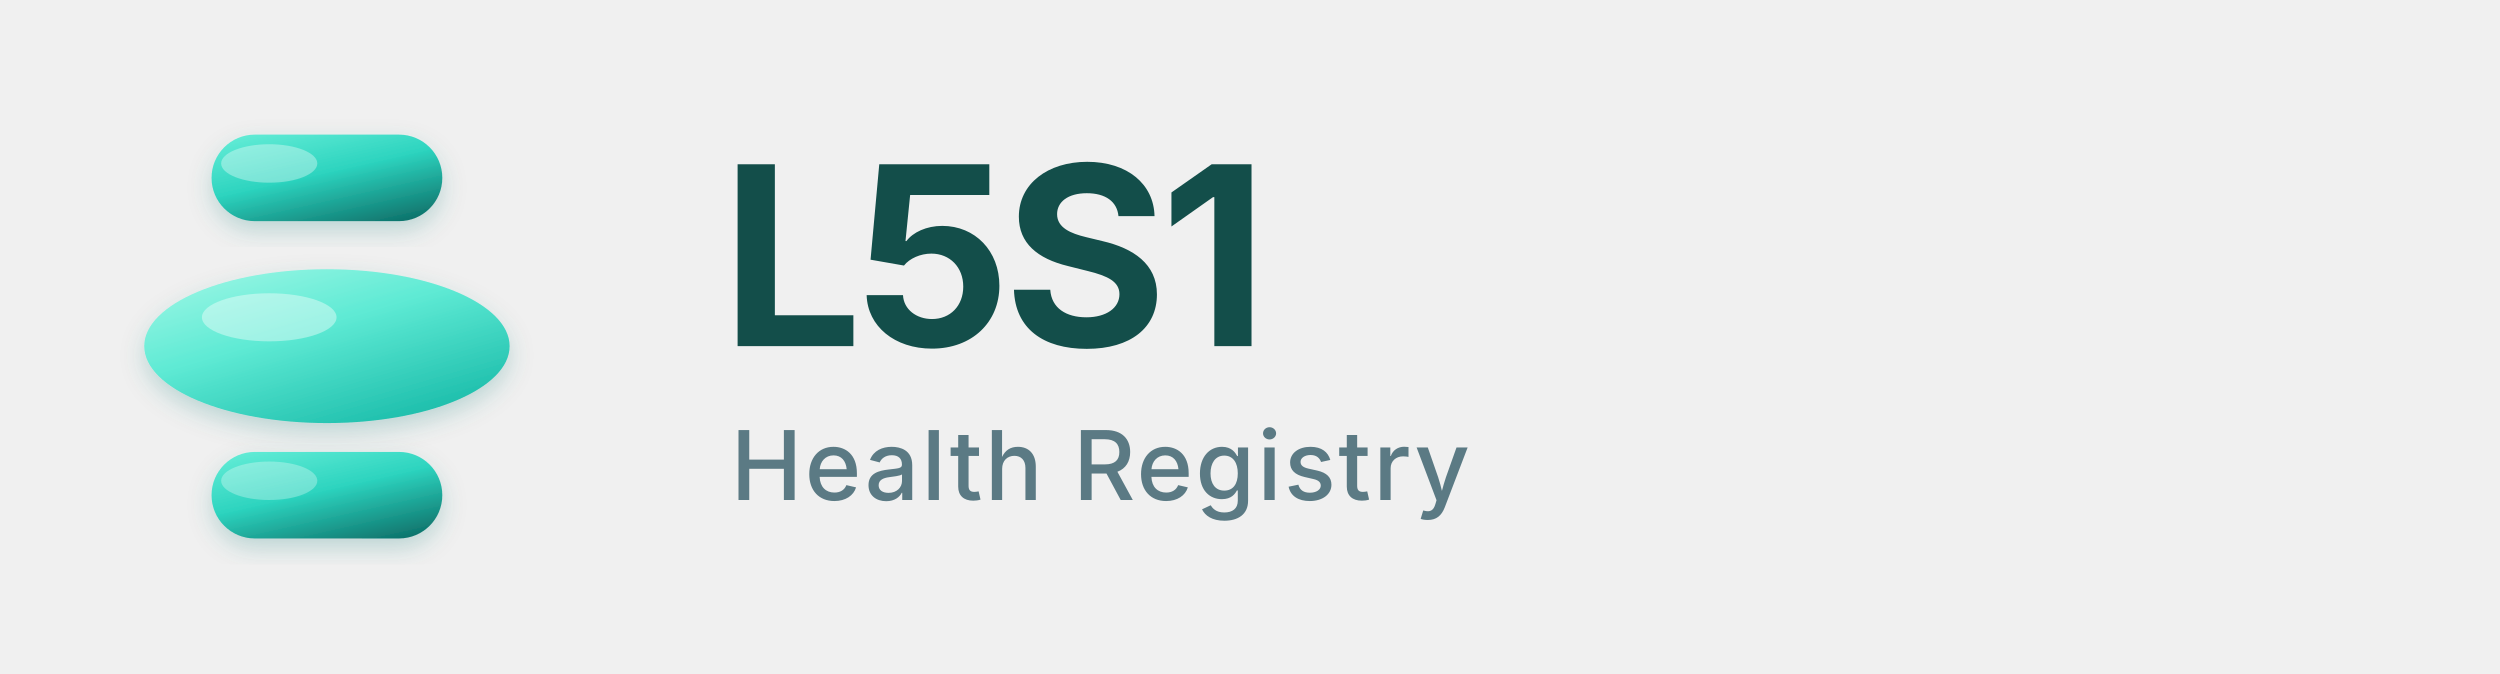
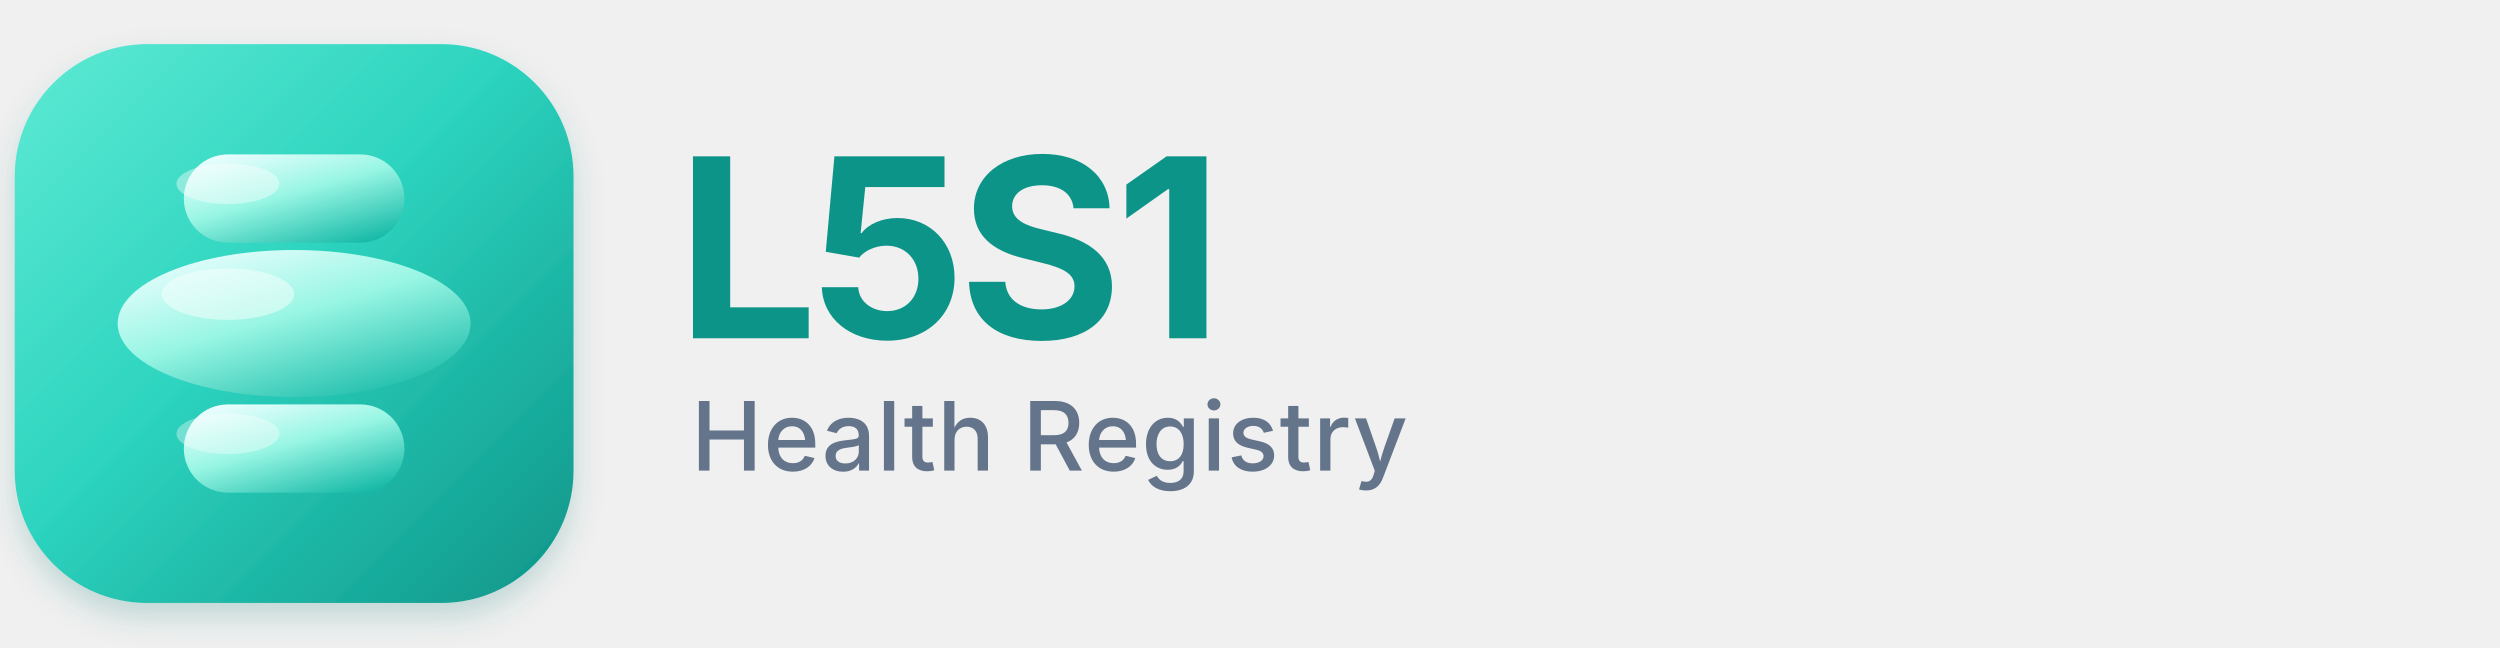
- <svg xmlns="http://www.w3.org/2000/svg" viewBox="0 0 520 140" role="img" aria-label="L5S1 Health Registry">
+ <svg xmlns="http://www.w3.org/2000/svg" viewBox="0 0 680 176" role="img" aria-label="L5S1 Health Registry">
  <defs>
-     <linearGradient id="disc" x1="0.2" y1="0" x2="0.8" y2="1">
+     <linearGradient id="tile" x1="0" y1="0" x2="1" y2="1">
      <stop offset="0%" stop-color="#5eead4" />
      <stop offset="45%" stop-color="#2dd4bf" />
-       <stop offset="100%" stop-color="#0f766e" />
+       <stop offset="100%" stop-color="#0d9488" />
    </linearGradient>
-     <linearGradient id="mid" x1="0.15" y1="0" x2="0.85" y2="1">
-       <stop offset="0%" stop-color="#99f6e4" />
-       <stop offset="40%" stop-color="#5eead4" />
+     <linearGradient id="disc" x1="0.15" y1="0" x2="0.85" y2="1">
+       <stop offset="0%" stop-color="#ecfeff" />
+       <stop offset="45%" stop-color="#99f6e4" />
      <stop offset="100%" stop-color="#14b8a6" />
    </linearGradient>
-     <filter id="soft" x="-30%" y="-30%" width="160%" height="160%">
-       <feDropShadow dx="0" dy="2" stdDeviation="2.5" flood-color="#0f766e" flood-opacity="0.22" />
+     <filter id="soft" x="-25%" y="-25%" width="150%" height="150%">
+       <feDropShadow dx="0" dy="4" stdDeviation="4" flood-color="#0f766e" flood-opacity="0.2" />
    </filter>
  </defs>
-   <g transform="translate(8, 10)">
-     <rect x="36" y="18" width="48" height="18" rx="9" fill="url(#disc)" filter="url(#soft)" />
-     <ellipse cx="60" cy="62" rx="38" ry="16" fill="url(#mid)" filter="url(#soft)" />
-     <rect x="36" y="84" width="48" height="18" rx="9" fill="url(#disc)" filter="url(#soft)" />
-     <ellipse cx="48" cy="24" rx="10" ry="4" fill="#fff" opacity="0.35" />
-     <ellipse cx="48" cy="56" rx="14" ry="5" fill="#fff" opacity="0.4" />
-     <ellipse cx="48" cy="90" rx="10" ry="4" fill="#fff" opacity="0.3" />
-   </g>
-   <text x="150" y="72" font-family="DM Sans, system-ui, -apple-system, Segoe UI, sans-serif" font-size="52" font-weight="700" fill="#134e4a" letter-spacing="-1.5">L5S1</text>
-   <text x="152" y="104" font-family="DM Sans, system-ui, -apple-system, Segoe UI, sans-serif" font-size="20" font-weight="500" fill="#5b7a84" letter-spacing="0.5">Health Registry</text>
+   <rect x="4" y="12" width="152" height="152" rx="36" fill="url(#tile)" filter="url(#soft)" />
+   <rect x="50" y="42" width="60" height="24" rx="12" fill="url(#disc)" />
+   <ellipse cx="62" cy="50" rx="14" ry="5.5" fill="#fff" opacity="0.4" />
+   <ellipse cx="80" cy="88" rx="48" ry="20" fill="url(#disc)" />
+   <ellipse cx="62" cy="80" rx="18" ry="7" fill="#fff" opacity="0.45" />
+   <rect x="50" y="110" width="60" height="24" rx="12" fill="url(#disc)" />
+   <ellipse cx="62" cy="118" rx="14" ry="5.5" fill="#fff" opacity="0.35" />
+   <text x="184" y="92" font-family="ui-sans-serif, system-ui, -apple-system, 'Segoe UI', sans-serif" font-size="68" font-weight="700" fill="#0d9488" letter-spacing="-2">L5S1</text>
+   <text x="188" y="128" font-family="ui-sans-serif, system-ui, -apple-system, 'Segoe UI', sans-serif" font-size="26" font-weight="500" fill="#64748b" letter-spacing="0.3">Health Registry</text>
</svg>
